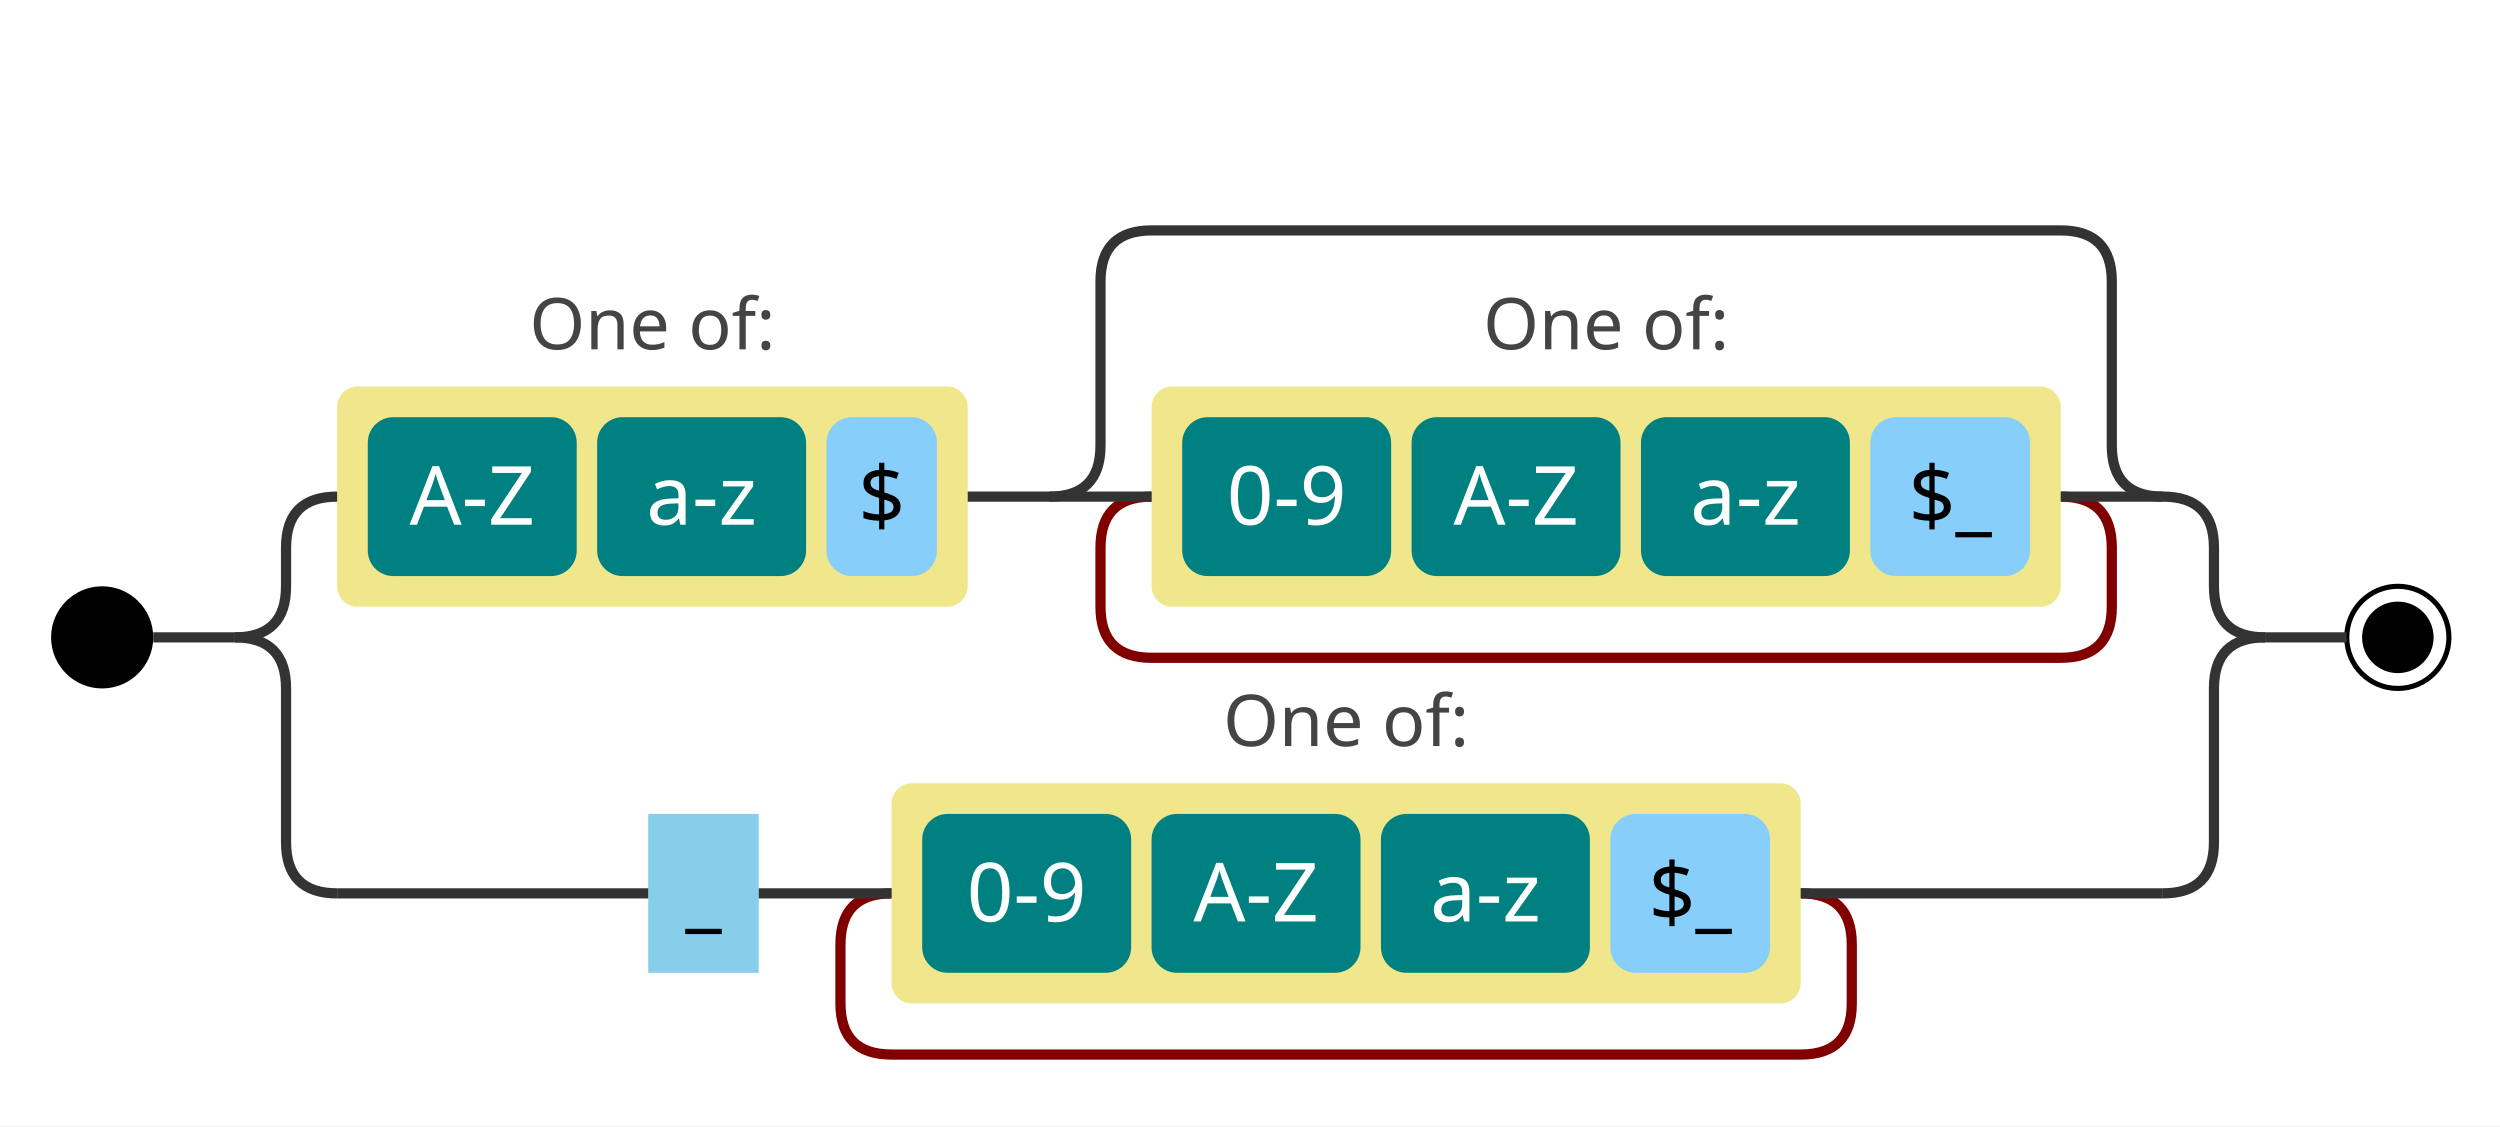
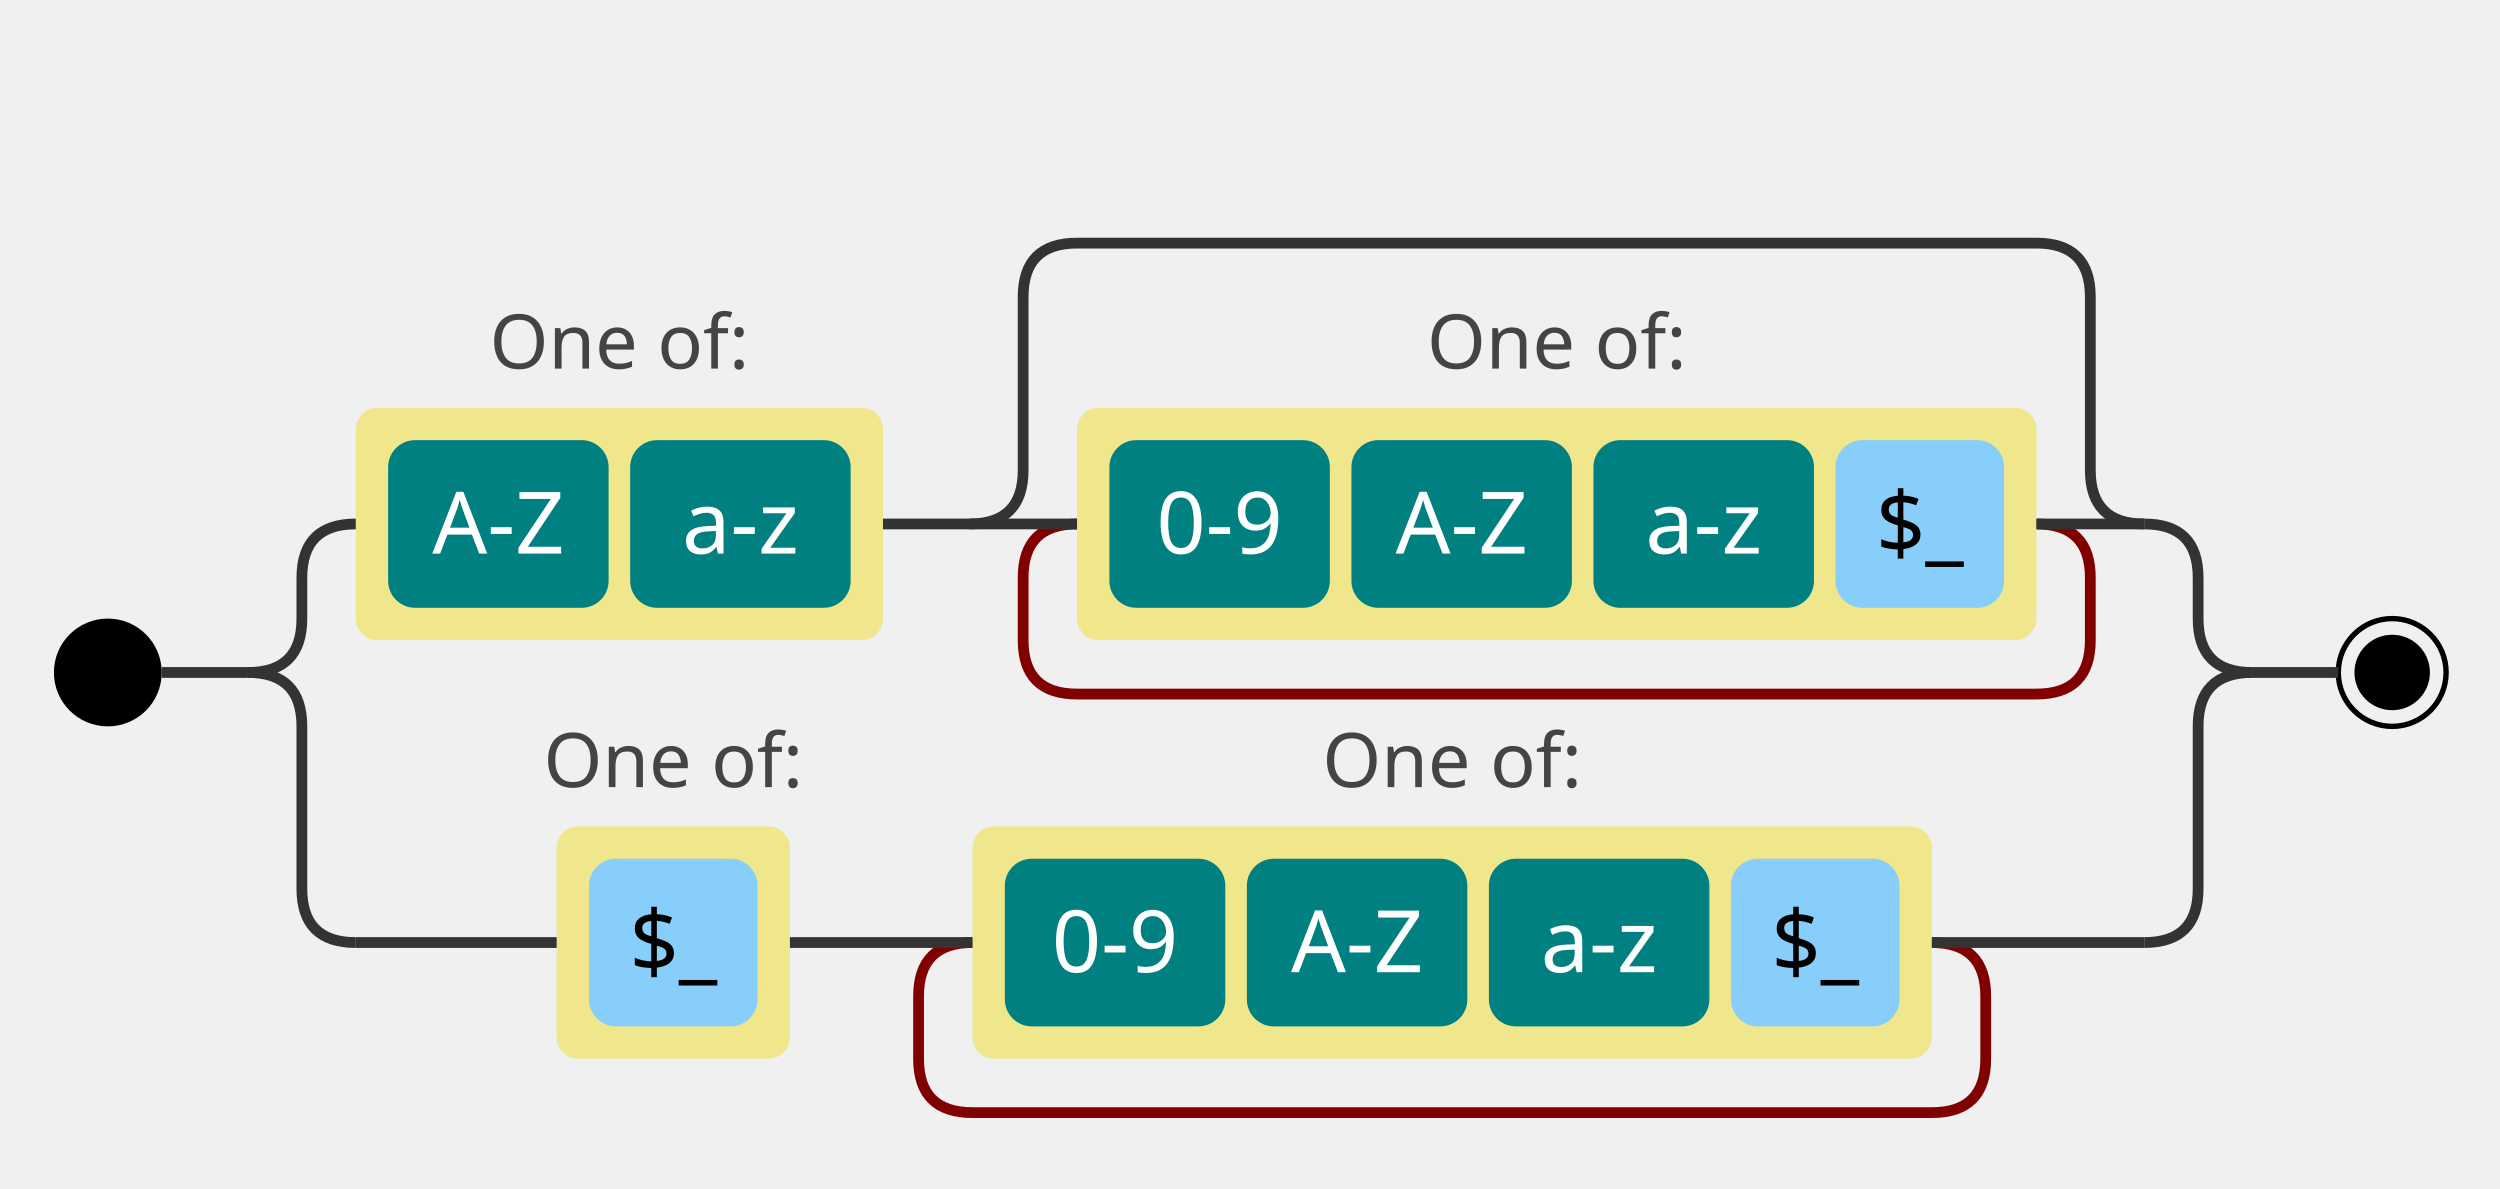
- <svg xmlns="http://www.w3.org/2000/svg" height="220.453" version="1.1" width="489.438" style="overflow:hidden;position:relative">
-   <defs style="-webkit-tap-highlight-color:transparent" />
-   <rect x="0" y="0" width="489.438" height="220.453" r="0" rx="0" ry="0" fill="#ffffff" stroke="#ffffff" style="-webkit-tap-highlight-color:transparent" />
-   <text x="-1000" y="-1000" text-anchor="middle" font="10px &quot;Arial&quot;" stroke="none" fill="#000000" style="-webkit-tap-highlight-color:transparent;text-anchor:middle;font:16px &quot;Source Sans Pro&quot;" font-family="Source Sans Pro" font-size="16px">
-     <tspan dy="-4.102" style="-webkit-tap-highlight-color:transparent">XgfTlM|.q</tspan>
-     <tspan dy="19.2" x="-1000" style="-webkit-tap-highlight-color:transparent">XgfTlM|.q</tspan>
+ <svg xmlns="http://www.w3.org/2000/svg" height="220.402" version="1.1" width="463.773" style="overflow: hidden; position: relative; left: -0.5px; top: -0.25px;">
+   <circle style="-webkit-tap-highlight-color: rgba(0, 0, 0, 0);" cx="20" cy="124.751" r="10" fill="#000000" stroke="none" />
+   <rect style="-webkit-tap-highlight-color: rgba(0, 0, 0, 0);" x="66" y="75.651" width="97.802" height="43.1" r="0" rx="4" ry="4" fill="#f0e68c" stroke="none" />
+   <rect style="-webkit-tap-highlight-color: rgba(0, 0, 0, 0);" x="72" y="81.651" width="40.901" height="31.1" r="0" rx="5" ry="5" fill="#008080" stroke="none" />
+   <text style="-webkit-tap-highlight-color: rgba(0, 0, 0, 0); text-anchor: middle; font: 16px &quot;Source Sans Pro&quot;;" x="92.451" y="97.201" text-anchor="middle" font="10px &quot;Arial&quot;" stroke="none" fill="#ffffff" font-size="16px" font-family="Source Sans Pro">
+     <tspan dy="5.5" style="-webkit-tap-highlight-color: rgba(0, 0, 0, 0);">A-Z</tspan>
  </text>
-   <circle cx="20" cy="124.781" r="10" fill="#000000" stroke="none" style="-webkit-tap-highlight-color:transparent" />
-   <rect x="66" y="75.672" width="123.448" height="43.109" r="0" rx="4" ry="4" fill="#f0e68c" stroke="none" style="-webkit-tap-highlight-color:transparent" />
-   <rect x="72" y="81.672" width="40.906" height="31.109" r="0" rx="5" ry="5" fill="#008080" stroke="none" style="-webkit-tap-highlight-color:transparent" />
-   <text x="92.453" y="97.227" text-anchor="middle" font="10px &quot;Arial&quot;" stroke="none" fill="#ffffff" style="-webkit-tap-highlight-color:transparent;text-anchor:middle;font:16px &quot;Source Sans Pro&quot;" font-size="16px" font-family="Source Sans Pro">
-     <tspan dy="5.5" style="-webkit-tap-highlight-color:transparent">A-Z</tspan>
+   <rect style="-webkit-tap-highlight-color: rgba(0, 0, 0, 0);" x="116.901" y="81.651" width="40.901" height="31.1" r="0" rx="5" ry="5" fill="#008080" stroke="none" />
+   <text style="-webkit-tap-highlight-color: rgba(0, 0, 0, 0); text-anchor: middle; font: 16px &quot;Source Sans Pro&quot;;" x="137.352" y="97.201" text-anchor="middle" font="10px &quot;Arial&quot;" stroke="none" fill="#ffffff" font-size="16px" font-family="Source Sans Pro">
+     <tspan dy="5.5" style="-webkit-tap-highlight-color: rgba(0, 0, 0, 0);">a-z</tspan>
  </text>
-   <rect x="116.906" y="81.672" width="40.906" height="31.109" r="0" rx="5" ry="5" fill="#008080" stroke="none" style="-webkit-tap-highlight-color:transparent" />
-   <text x="137.359" y="97.227" text-anchor="middle" font="10px &quot;Arial&quot;" stroke="none" fill="#ffffff" style="-webkit-tap-highlight-color:transparent;text-anchor:middle;font:16px &quot;Source Sans Pro&quot;" font-size="16px" font-family="Source Sans Pro">
-     <tspan dy="5.5" style="-webkit-tap-highlight-color:transparent">a-z</tspan>
+   <text style="-webkit-tap-highlight-color: rgba(0, 0, 0, 0); text-anchor: middle; font: 14px &quot;Source Sans Pro&quot;;" x="114.901" y="63.375" text-anchor="middle" font="10px &quot;Arial&quot;" stroke="none" fill="#444444" font-size="14px" font-family="Source Sans Pro">
+     <tspan dy="5" style="-webkit-tap-highlight-color: rgba(0, 0, 0, 0);">One of:</tspan>
  </text>
-   <rect x="161.812" y="81.672" width="21.635" height="31.109" r="0" rx="5" ry="5" fill="#87cefa" stroke="none" style="-webkit-tap-highlight-color:transparent" />
-   <text x="172.63" y="97.227" text-anchor="middle" font="10px &quot;Arial&quot;" stroke="none" fill="#000000" style="-webkit-tap-highlight-color:transparent;text-anchor:middle;font:16px &quot;Source Sans Pro&quot;" font-size="16px" font-family="Source Sans Pro">
-     <tspan dy="5.5" style="-webkit-tap-highlight-color:transparent">$</tspan>
+   <path style="-webkit-tap-highlight-color: rgba(0, 0, 0, 0);" fill="none" stroke="#800000" d="M199.802,97.201Q189.802,97.201,189.802,107.201V118.751Q189.802,128.751,199.802,128.751H377.773Q387.773,128.751,387.773,118.751V107.201Q387.773,97.201,377.773,97.201" stroke-width="2" />
+   <path style="-webkit-tap-highlight-color: rgba(0, 0, 0, 0);" fill="none" stroke="#333333" d="M179.802,97.201Q189.802,97.201,189.802,87.201V55.1Q189.802,45.1,199.802,45.1H377.773Q387.773,45.1,387.773,55.1V87.201Q387.773,97.201,397.773,97.201" stroke-width="2" />
+   <rect style="-webkit-tap-highlight-color: rgba(0, 0, 0, 0);" x="199.802" y="75.651" width="177.97" height="43.1" r="0" rx="4" ry="4" fill="#f0e68c" stroke="none" />
+   <rect style="-webkit-tap-highlight-color: rgba(0, 0, 0, 0);" x="205.802" y="81.651" width="40.901" height="31.1" r="0" rx="5" ry="5" fill="#008080" stroke="none" />
+   <text style="-webkit-tap-highlight-color: rgba(0, 0, 0, 0); text-anchor: middle; font: 16px &quot;Source Sans Pro&quot;;" x="226.253" y="97.201" text-anchor="middle" font="10px &quot;Arial&quot;" stroke="none" fill="#ffffff" font-size="16px" font-family="Source Sans Pro">
+     <tspan dy="5.5" style="-webkit-tap-highlight-color: rgba(0, 0, 0, 0);">0-9</tspan>
  </text>
-   <text x="127.724" y="63.391" text-anchor="middle" font="10px &quot;Arial&quot;" stroke="none" fill="#444444" style="-webkit-tap-highlight-color:transparent;text-anchor:middle;font:14px &quot;Source Sans Pro&quot;" font-size="14px" font-family="Source Sans Pro">
-     <tspan dy="5" style="-webkit-tap-highlight-color:transparent">One of:</tspan>
+   <rect style="-webkit-tap-highlight-color: rgba(0, 0, 0, 0);" x="250.703" y="81.651" width="40.901" height="31.1" r="0" rx="5" ry="5" fill="#008080" stroke="none" />
+   <text style="-webkit-tap-highlight-color: rgba(0, 0, 0, 0); text-anchor: middle; font: 16px &quot;Source Sans Pro&quot;;" x="271.154" y="97.201" text-anchor="middle" font="10px &quot;Arial&quot;" stroke="none" fill="#ffffff" font-size="16px" font-family="Source Sans Pro">
+     <tspan dy="5.5" style="-webkit-tap-highlight-color: rgba(0, 0, 0, 0);">A-Z</tspan>
  </text>
-   <path fill="none" stroke="#800000" d="M225.448,97.227Q215.448,97.227,215.448,107.227V118.781Q215.448,128.781,225.448,128.781H403.438Q413.438,128.781,413.438,118.781V107.227Q413.438,97.227,403.438,97.227" stroke-width="2" style="-webkit-tap-highlight-color:transparent" />
-   <path fill="none" stroke="#333333" d="M205.448,97.227Q215.448,97.227,215.448,87.227V55.109Q215.448,45.109,225.448,45.109H403.438Q413.438,45.109,413.438,55.109V87.227Q413.438,97.227,423.438,97.227" stroke-width="2" style="-webkit-tap-highlight-color:transparent" />
-   <rect x="225.448" y="75.672" width="177.99" height="43.109" r="0" rx="4" ry="4" fill="#f0e68c" stroke="none" style="-webkit-tap-highlight-color:transparent" />
-   <rect x="231.448" y="81.672" width="40.906" height="31.109" r="0" rx="5" ry="5" fill="#008080" stroke="none" style="-webkit-tap-highlight-color:transparent" />
-   <text x="251.901" y="97.227" text-anchor="middle" font="10px &quot;Arial&quot;" stroke="none" fill="#ffffff" style="-webkit-tap-highlight-color:transparent;text-anchor:middle;font:16px &quot;Source Sans Pro&quot;" font-size="16px" font-family="Source Sans Pro">
-     <tspan dy="5.5" style="-webkit-tap-highlight-color:transparent">0-9</tspan>
+   <rect style="-webkit-tap-highlight-color: rgba(0, 0, 0, 0);" x="295.604" y="81.651" width="40.901" height="31.1" r="0" rx="5" ry="5" fill="#008080" stroke="none" />
+   <text style="-webkit-tap-highlight-color: rgba(0, 0, 0, 0); text-anchor: middle; font: 16px &quot;Source Sans Pro&quot;;" x="316.055" y="97.201" text-anchor="middle" font="10px &quot;Arial&quot;" stroke="none" fill="#ffffff" font-size="16px" font-family="Source Sans Pro">
+     <tspan dy="5.5" style="-webkit-tap-highlight-color: rgba(0, 0, 0, 0);">a-z</tspan>
  </text>
-   <rect x="276.354" y="81.672" width="40.906" height="31.109" r="0" rx="5" ry="5" fill="#008080" stroke="none" style="-webkit-tap-highlight-color:transparent" />
-   <text x="296.807" y="97.227" text-anchor="middle" font="10px &quot;Arial&quot;" stroke="none" fill="#ffffff" style="-webkit-tap-highlight-color:transparent;text-anchor:middle;font:16px &quot;Source Sans Pro&quot;" font-size="16px" font-family="Source Sans Pro">
-     <tspan dy="5.5" style="-webkit-tap-highlight-color:transparent">A-Z</tspan>
+   <rect style="-webkit-tap-highlight-color: rgba(0, 0, 0, 0);" x="340.505" y="81.651" width="31.267" height="31.1" r="0" rx="5" ry="5" fill="#87cefa" stroke="none" />
+   <text style="-webkit-tap-highlight-color: rgba(0, 0, 0, 0); text-anchor: middle; font: 16px &quot;Source Sans Pro&quot;;" x="356.139" y="97.201" text-anchor="middle" font="10px &quot;Arial&quot;" stroke="none" fill="#000000" font-size="16px" font-family="Source Sans Pro">
+     <tspan dy="5.5" style="-webkit-tap-highlight-color: rgba(0, 0, 0, 0);">$_</tspan>
  </text>
-   <rect x="321.26" y="81.672" width="40.906" height="31.109" r="0" rx="5" ry="5" fill="#008080" stroke="none" style="-webkit-tap-highlight-color:transparent" />
-   <text x="341.714" y="97.227" text-anchor="middle" font="10px &quot;Arial&quot;" stroke="none" fill="#ffffff" style="-webkit-tap-highlight-color:transparent;text-anchor:middle;font:16px &quot;Source Sans Pro&quot;" font-size="16px" font-family="Source Sans Pro">
-     <tspan dy="5.5" style="-webkit-tap-highlight-color:transparent">a-z</tspan>
+   <text style="-webkit-tap-highlight-color: rgba(0, 0, 0, 0); text-anchor: middle; font: 14px &quot;Source Sans Pro&quot;;" x="288.787" y="63.375" text-anchor="middle" font="10px &quot;Arial&quot;" stroke="none" fill="#444444" font-size="14px" font-family="Source Sans Pro">
+     <tspan dy="5" style="-webkit-tap-highlight-color: rgba(0, 0, 0, 0);">One of:</tspan>
  </text>
-   <rect x="366.167" y="81.672" width="31.271" height="31.109" r="0" rx="5" ry="5" fill="#87cefa" stroke="none" style="-webkit-tap-highlight-color:transparent" />
-   <text x="381.802" y="97.227" text-anchor="middle" font="10px &quot;Arial&quot;" stroke="none" fill="#000000" style="-webkit-tap-highlight-color:transparent;text-anchor:middle;font:16px &quot;Source Sans Pro&quot;" font-size="16px" font-family="Source Sans Pro">
-     <tspan dy="5.5" style="-webkit-tap-highlight-color:transparent">$_</tspan>
+   <path style="-webkit-tap-highlight-color: rgba(0, 0, 0, 0); stroke-linecap: butt; stroke-linejoin: round;" fill="none" stroke="#333333" d="M163.802,97.201H199.802" x="133.802" y="0" stroke-linecap="butt" stroke-linejoin="round" stroke-width="2" />
+   <path style="-webkit-tap-highlight-color: rgba(0, 0, 0, 0); stroke-linecap: butt; stroke-linejoin: round;" fill="none" stroke="#333333" d="M46,124.751Q56,124.751,56,114.751V107.201Q56,97.201,66,97.201H66" stroke-linecap="butt" stroke-linejoin="round" stroke-width="2" />
+   <path style="-webkit-tap-highlight-color: rgba(0, 0, 0, 0); stroke-linecap: butt; stroke-linejoin: round;" fill="none" stroke="#333333" d="M417.773,124.751Q407.773,124.751,407.773,114.751V107.201Q407.773,97.201,397.773,97.201H397.773" stroke-linecap="butt" stroke-linejoin="round" stroke-width="2" />
+   <path style="-webkit-tap-highlight-color: rgba(0, 0, 0, 0); stroke-linecap: butt; stroke-linejoin: round;" fill="none" stroke="#333333" d="M377.773,97.201H397.773" x="367.773" y="-27.55" stroke-linecap="butt" stroke-linejoin="round" stroke-width="2" />
+   <rect style="-webkit-tap-highlight-color: rgba(0, 0, 0, 0);" x="103.267" y="153.302" width="43.267" height="43.1" r="0" rx="4" ry="4" fill="#f0e68c" stroke="none" />
+   <rect style="-webkit-tap-highlight-color: rgba(0, 0, 0, 0);" x="109.267" y="159.302" width="31.267" height="31.1" r="0" rx="5" ry="5" fill="#87cefa" stroke="none" />
+   <text style="-webkit-tap-highlight-color: rgba(0, 0, 0, 0); text-anchor: middle; font: 16px &quot;Source Sans Pro&quot;;" x="124.901" y="174.852" text-anchor="middle" font="10px &quot;Arial&quot;" stroke="none" fill="#000000" font-size="16px" font-family="Source Sans Pro">
+     <tspan dy="5.5" style="-webkit-tap-highlight-color: rgba(0, 0, 0, 0);">$_</tspan>
  </text>
-   <text x="314.443" y="63.391" text-anchor="middle" font="10px &quot;Arial&quot;" stroke="none" fill="#444444" style="-webkit-tap-highlight-color:transparent;text-anchor:middle;font:14px &quot;Source Sans Pro&quot;" font-size="14px" font-family="Source Sans Pro">
-     <tspan dy="5" style="-webkit-tap-highlight-color:transparent">One of:</tspan>
+   <text style="-webkit-tap-highlight-color: rgba(0, 0, 0, 0); text-anchor: middle; font: 14px &quot;Source Sans Pro&quot;;" x="124.901" y="141.026" text-anchor="middle" font="10px &quot;Arial&quot;" stroke="none" fill="#444444" font-size="14px" font-family="Source Sans Pro">
+     <tspan dy="5" style="-webkit-tap-highlight-color: rgba(0, 0, 0, 0);">One of:</tspan>
  </text>
-   <path fill="none" stroke="#333333" d="M189.448,97.227H225.448" x="159.448" y="0" stroke-linecap="butt" stroke-linejoin="round" stroke-width="2" style="-webkit-tap-highlight-color:transparent;stroke-linecap:butt;stroke-linejoin:round" />
-   <path fill="none" stroke="#333333" d="M46,124.781Q56,124.781,56,114.781V107.227Q56,97.227,66,97.227H66" stroke-linecap="butt" stroke-linejoin="round" stroke-width="2" style="-webkit-tap-highlight-color:transparent;stroke-linecap:butt;stroke-linejoin:round" />
-   <path fill="none" stroke="#333333" d="M443.438,124.781Q433.438,124.781,433.438,114.781V107.227Q433.438,97.227,423.438,97.227H423.438" stroke-linecap="butt" stroke-linejoin="round" stroke-width="2" style="-webkit-tap-highlight-color:transparent;stroke-linecap:butt;stroke-linejoin:round" />
-   <path fill="none" stroke="#333333" d="M403.438,97.227H423.438" x="393.438" y="-27.555" stroke-linecap="butt" stroke-linejoin="round" stroke-width="2" style="-webkit-tap-highlight-color:transparent;stroke-linecap:butt;stroke-linejoin:round" />
-   <rect x="126.906" y="159.344" width="21.635" height="31.109" r="0" rx="0" ry="0" fill="#87ceeb" stroke="none" style="-webkit-tap-highlight-color:transparent" />
-   <text x="137.724" y="174.898" text-anchor="middle" font="10px &quot;Arial&quot;" stroke="none" fill="#000000" style="-webkit-tap-highlight-color:transparent;text-anchor:middle;font:16px &quot;Source Sans Pro&quot;" font-size="16px" font-family="Source Sans Pro">
-     <tspan dy="5.5" style="-webkit-tap-highlight-color:transparent">_</tspan>
+   <path style="-webkit-tap-highlight-color: rgba(0, 0, 0, 0);" fill="none" stroke="#800000" d="M180.402,174.852Q170.402,174.852,170.402,184.852V196.402Q170.402,206.402,180.402,206.402H358.372Q368.372,206.402,368.372,196.402V184.852Q368.372,174.852,358.372,174.852" stroke-width="2" />
+   <rect style="-webkit-tap-highlight-color: rgba(0, 0, 0, 0);" x="180.402" y="153.302" width="177.97" height="43.1" r="0" rx="4" ry="4" fill="#f0e68c" stroke="none" />
+   <rect style="-webkit-tap-highlight-color: rgba(0, 0, 0, 0);" x="186.402" y="159.302" width="40.901" height="31.1" r="0" rx="5" ry="5" fill="#008080" stroke="none" />
+   <text style="-webkit-tap-highlight-color: rgba(0, 0, 0, 0); text-anchor: middle; font: 16px &quot;Source Sans Pro&quot;;" x="206.852" y="174.852" text-anchor="middle" font="10px &quot;Arial&quot;" stroke="none" fill="#ffffff" font-size="16px" font-family="Source Sans Pro">
+     <tspan dy="5.5" style="-webkit-tap-highlight-color: rgba(0, 0, 0, 0);">0-9</tspan>
  </text>
-   <path fill="none" stroke="#800000" d="M174.542,174.898Q164.542,174.898,164.542,184.898V196.453Q164.542,206.453,174.542,206.453H352.531Q362.531,206.453,362.531,196.453V184.898Q362.531,174.898,352.531,174.898" stroke-width="2" style="-webkit-tap-highlight-color:transparent" />
-   <rect x="174.542" y="153.344" width="177.99" height="43.109" r="0" rx="4" ry="4" fill="#f0e68c" stroke="none" style="-webkit-tap-highlight-color:transparent" />
-   <rect x="180.542" y="159.344" width="40.906" height="31.109" r="0" rx="5" ry="5" fill="#008080" stroke="none" style="-webkit-tap-highlight-color:transparent" />
-   <text x="200.995" y="174.898" text-anchor="middle" font="10px &quot;Arial&quot;" stroke="none" fill="#ffffff" style="-webkit-tap-highlight-color:transparent;text-anchor:middle;font:16px &quot;Source Sans Pro&quot;" font-size="16px" font-family="Source Sans Pro">
-     <tspan dy="5.5" style="-webkit-tap-highlight-color:transparent">0-9</tspan>
+   <rect style="-webkit-tap-highlight-color: rgba(0, 0, 0, 0);" x="231.303" y="159.302" width="40.901" height="31.1" r="0" rx="5" ry="5" fill="#008080" stroke="none" />
+   <text style="-webkit-tap-highlight-color: rgba(0, 0, 0, 0); text-anchor: middle; font: 16px &quot;Source Sans Pro&quot;;" x="251.753" y="174.852" text-anchor="middle" font="10px &quot;Arial&quot;" stroke="none" fill="#ffffff" font-size="16px" font-family="Source Sans Pro">
+     <tspan dy="5.5" style="-webkit-tap-highlight-color: rgba(0, 0, 0, 0);">A-Z</tspan>
  </text>
-   <rect x="225.448" y="159.344" width="40.906" height="31.109" r="0" rx="5" ry="5" fill="#008080" stroke="none" style="-webkit-tap-highlight-color:transparent" />
-   <text x="245.901" y="174.898" text-anchor="middle" font="10px &quot;Arial&quot;" stroke="none" fill="#ffffff" style="-webkit-tap-highlight-color:transparent;text-anchor:middle;font:16px &quot;Source Sans Pro&quot;" font-size="16px" font-family="Source Sans Pro">
-     <tspan dy="5.5" style="-webkit-tap-highlight-color:transparent">A-Z</tspan>
+   <rect style="-webkit-tap-highlight-color: rgba(0, 0, 0, 0);" x="276.204" y="159.302" width="40.901" height="31.1" r="0" rx="5" ry="5" fill="#008080" stroke="none" />
+   <text style="-webkit-tap-highlight-color: rgba(0, 0, 0, 0); text-anchor: middle; font: 16px &quot;Source Sans Pro&quot;;" x="296.655" y="174.852" text-anchor="middle" font="10px &quot;Arial&quot;" stroke="none" fill="#ffffff" font-size="16px" font-family="Source Sans Pro">
+     <tspan dy="5.5" style="-webkit-tap-highlight-color: rgba(0, 0, 0, 0);">a-z</tspan>
  </text>
-   <rect x="270.354" y="159.344" width="40.906" height="31.109" r="0" rx="5" ry="5" fill="#008080" stroke="none" style="-webkit-tap-highlight-color:transparent" />
-   <text x="290.807" y="174.898" text-anchor="middle" font="10px &quot;Arial&quot;" stroke="none" fill="#ffffff" style="-webkit-tap-highlight-color:transparent;text-anchor:middle;font:16px &quot;Source Sans Pro&quot;" font-size="16px" font-family="Source Sans Pro">
-     <tspan dy="5.5" style="-webkit-tap-highlight-color:transparent">a-z</tspan>
+   <rect style="-webkit-tap-highlight-color: rgba(0, 0, 0, 0);" x="321.105" y="159.302" width="31.267" height="31.1" r="0" rx="5" ry="5" fill="#87cefa" stroke="none" />
+   <text style="-webkit-tap-highlight-color: rgba(0, 0, 0, 0); text-anchor: middle; font: 16px &quot;Source Sans Pro&quot;;" x="336.739" y="174.852" text-anchor="middle" font="10px &quot;Arial&quot;" stroke="none" fill="#000000" font-size="16px" font-family="Source Sans Pro">
+     <tspan dy="5.5" style="-webkit-tap-highlight-color: rgba(0, 0, 0, 0);">$_</tspan>
  </text>
-   <rect x="315.26" y="159.344" width="31.271" height="31.109" r="0" rx="5" ry="5" fill="#87cefa" stroke="none" style="-webkit-tap-highlight-color:transparent" />
-   <text x="330.896" y="174.898" text-anchor="middle" font="10px &quot;Arial&quot;" stroke="none" fill="#000000" style="-webkit-tap-highlight-color:transparent;text-anchor:middle;font:16px &quot;Source Sans Pro&quot;" font-size="16px" font-family="Source Sans Pro">
-     <tspan dy="5.5" style="-webkit-tap-highlight-color:transparent">$_</tspan>
+   <text style="-webkit-tap-highlight-color: rgba(0, 0, 0, 0); text-anchor: middle; font: 14px &quot;Source Sans Pro&quot;;" x="269.387" y="141.026" text-anchor="middle" font="10px &quot;Arial&quot;" stroke="none" fill="#444444" font-size="14px" font-family="Source Sans Pro">
+     <tspan dy="5" style="-webkit-tap-highlight-color: rgba(0, 0, 0, 0);">One of:</tspan>
  </text>
-   <text x="263.536" y="141.062" text-anchor="middle" font="10px &quot;Arial&quot;" stroke="none" fill="#444444" style="-webkit-tap-highlight-color:transparent;text-anchor:middle;font:14px &quot;Source Sans Pro&quot;" font-size="14px" font-family="Source Sans Pro">
-     <tspan dy="5" style="-webkit-tap-highlight-color:transparent">One of:</tspan>
-   </text>
-   <path fill="none" stroke="#333333" d="M148.542,174.898H174.542" x="57.635" y="0" stroke-linecap="butt" stroke-linejoin="round" stroke-width="2" style="-webkit-tap-highlight-color:transparent;stroke-linecap:butt;stroke-linejoin:round" />
-   <path fill="none" stroke="#333333" d="M46,124.781Q56,124.781,56,134.781V164.898Q56,174.898,66,174.898H66" stroke-linecap="butt" stroke-linejoin="round" stroke-width="2" style="-webkit-tap-highlight-color:transparent;stroke-linecap:butt;stroke-linejoin:round" />
-   <path fill="none" stroke="#333333" d="M443.438,124.781Q433.438,124.781,433.438,134.781V164.898Q433.438,174.898,423.438,174.898H423.438" stroke-linecap="butt" stroke-linejoin="round" stroke-width="2" style="-webkit-tap-highlight-color:transparent;stroke-linecap:butt;stroke-linejoin:round" />
-   <path fill="none" stroke="#333333" d="M66,174.898H126.906" x="56" y="50.117" stroke-linecap="butt" stroke-linejoin="round" stroke-width="2" style="-webkit-tap-highlight-color:transparent;stroke-linecap:butt;stroke-linejoin:round" />
-   <path fill="none" stroke="#333333" d="M352.531,174.898H423.438" x="342.531" y="50.117" stroke-linecap="butt" stroke-linejoin="round" stroke-width="2" style="-webkit-tap-highlight-color:transparent;stroke-linecap:butt;stroke-linejoin:round" />
-   <circle cx="469.438" cy="124.781" r="7" fill="#000000" stroke="none" style="-webkit-tap-highlight-color:transparent" />
-   <circle cx="469.438" cy="124.781" r="10" fill="none" stroke="#000" style="-webkit-tap-highlight-color:transparent" />
-   <path fill="none" stroke="#333333" d="M30,124.781H46" x="20" y="0" stroke-linecap="butt" stroke-linejoin="round" stroke-width="2" style="-webkit-tap-highlight-color:transparent;stroke-linecap:butt;stroke-linejoin:round" />
-   <path fill="none" stroke="#333333" d="M443.438,124.781H459.438" x="433.438" y="0" stroke-linecap="butt" stroke-linejoin="round" stroke-width="2" style="-webkit-tap-highlight-color:transparent;stroke-linecap:butt;stroke-linejoin:round" />
+   <path style="-webkit-tap-highlight-color: rgba(0, 0, 0, 0); stroke-linecap: butt; stroke-linejoin: round;" fill="none" stroke="#333333" d="M146.535,174.852H180.402" x="87.135" y="0" stroke-linecap="butt" stroke-linejoin="round" stroke-width="2" />
+   <path style="-webkit-tap-highlight-color: rgba(0, 0, 0, 0); stroke-linecap: butt; stroke-linejoin: round;" fill="none" stroke="#333333" d="M46,124.751Q56,124.751,56,134.751V164.852Q56,174.852,66,174.852H66" stroke-linecap="butt" stroke-linejoin="round" stroke-width="2" />
+   <path style="-webkit-tap-highlight-color: rgba(0, 0, 0, 0); stroke-linecap: butt; stroke-linejoin: round;" fill="none" stroke="#333333" d="M417.773,124.751Q407.773,124.751,407.773,134.751V164.852Q407.773,174.852,397.773,174.852H397.773" stroke-linecap="butt" stroke-linejoin="round" stroke-width="2" />
+   <path style="-webkit-tap-highlight-color: rgba(0, 0, 0, 0); stroke-linecap: butt; stroke-linejoin: round;" fill="none" stroke="#333333" d="M66,174.852H103.267" x="56" y="50.101" stroke-linecap="butt" stroke-linejoin="round" stroke-width="2" />
+   <path style="-webkit-tap-highlight-color: rgba(0, 0, 0, 0); stroke-linecap: butt; stroke-linejoin: round;" fill="none" stroke="#333333" d="M358.372,174.852H397.773" x="348.372" y="50.101" stroke-linecap="butt" stroke-linejoin="round" stroke-width="2" />
+   <circle style="-webkit-tap-highlight-color: rgba(0, 0, 0, 0);" cx="443.773" cy="124.751" r="7" fill="#000000" stroke="none" />
+   <circle style="-webkit-tap-highlight-color: rgba(0, 0, 0, 0);" cx="443.773" cy="124.751" r="10" fill="none" stroke="#000000" />
+   <path style="-webkit-tap-highlight-color: rgba(0, 0, 0, 0); stroke-linecap: butt; stroke-linejoin: round;" fill="none" stroke="#333333" d="M30,124.751H46" x="20" y="0" stroke-linecap="butt" stroke-linejoin="round" stroke-width="2" />
+   <path style="-webkit-tap-highlight-color: rgba(0, 0, 0, 0); stroke-linecap: butt; stroke-linejoin: round;" fill="none" stroke="#333333" d="M417.773,124.751H433.773" x="407.773" y="0" stroke-linecap="butt" stroke-linejoin="round" stroke-width="2" />
</svg>
